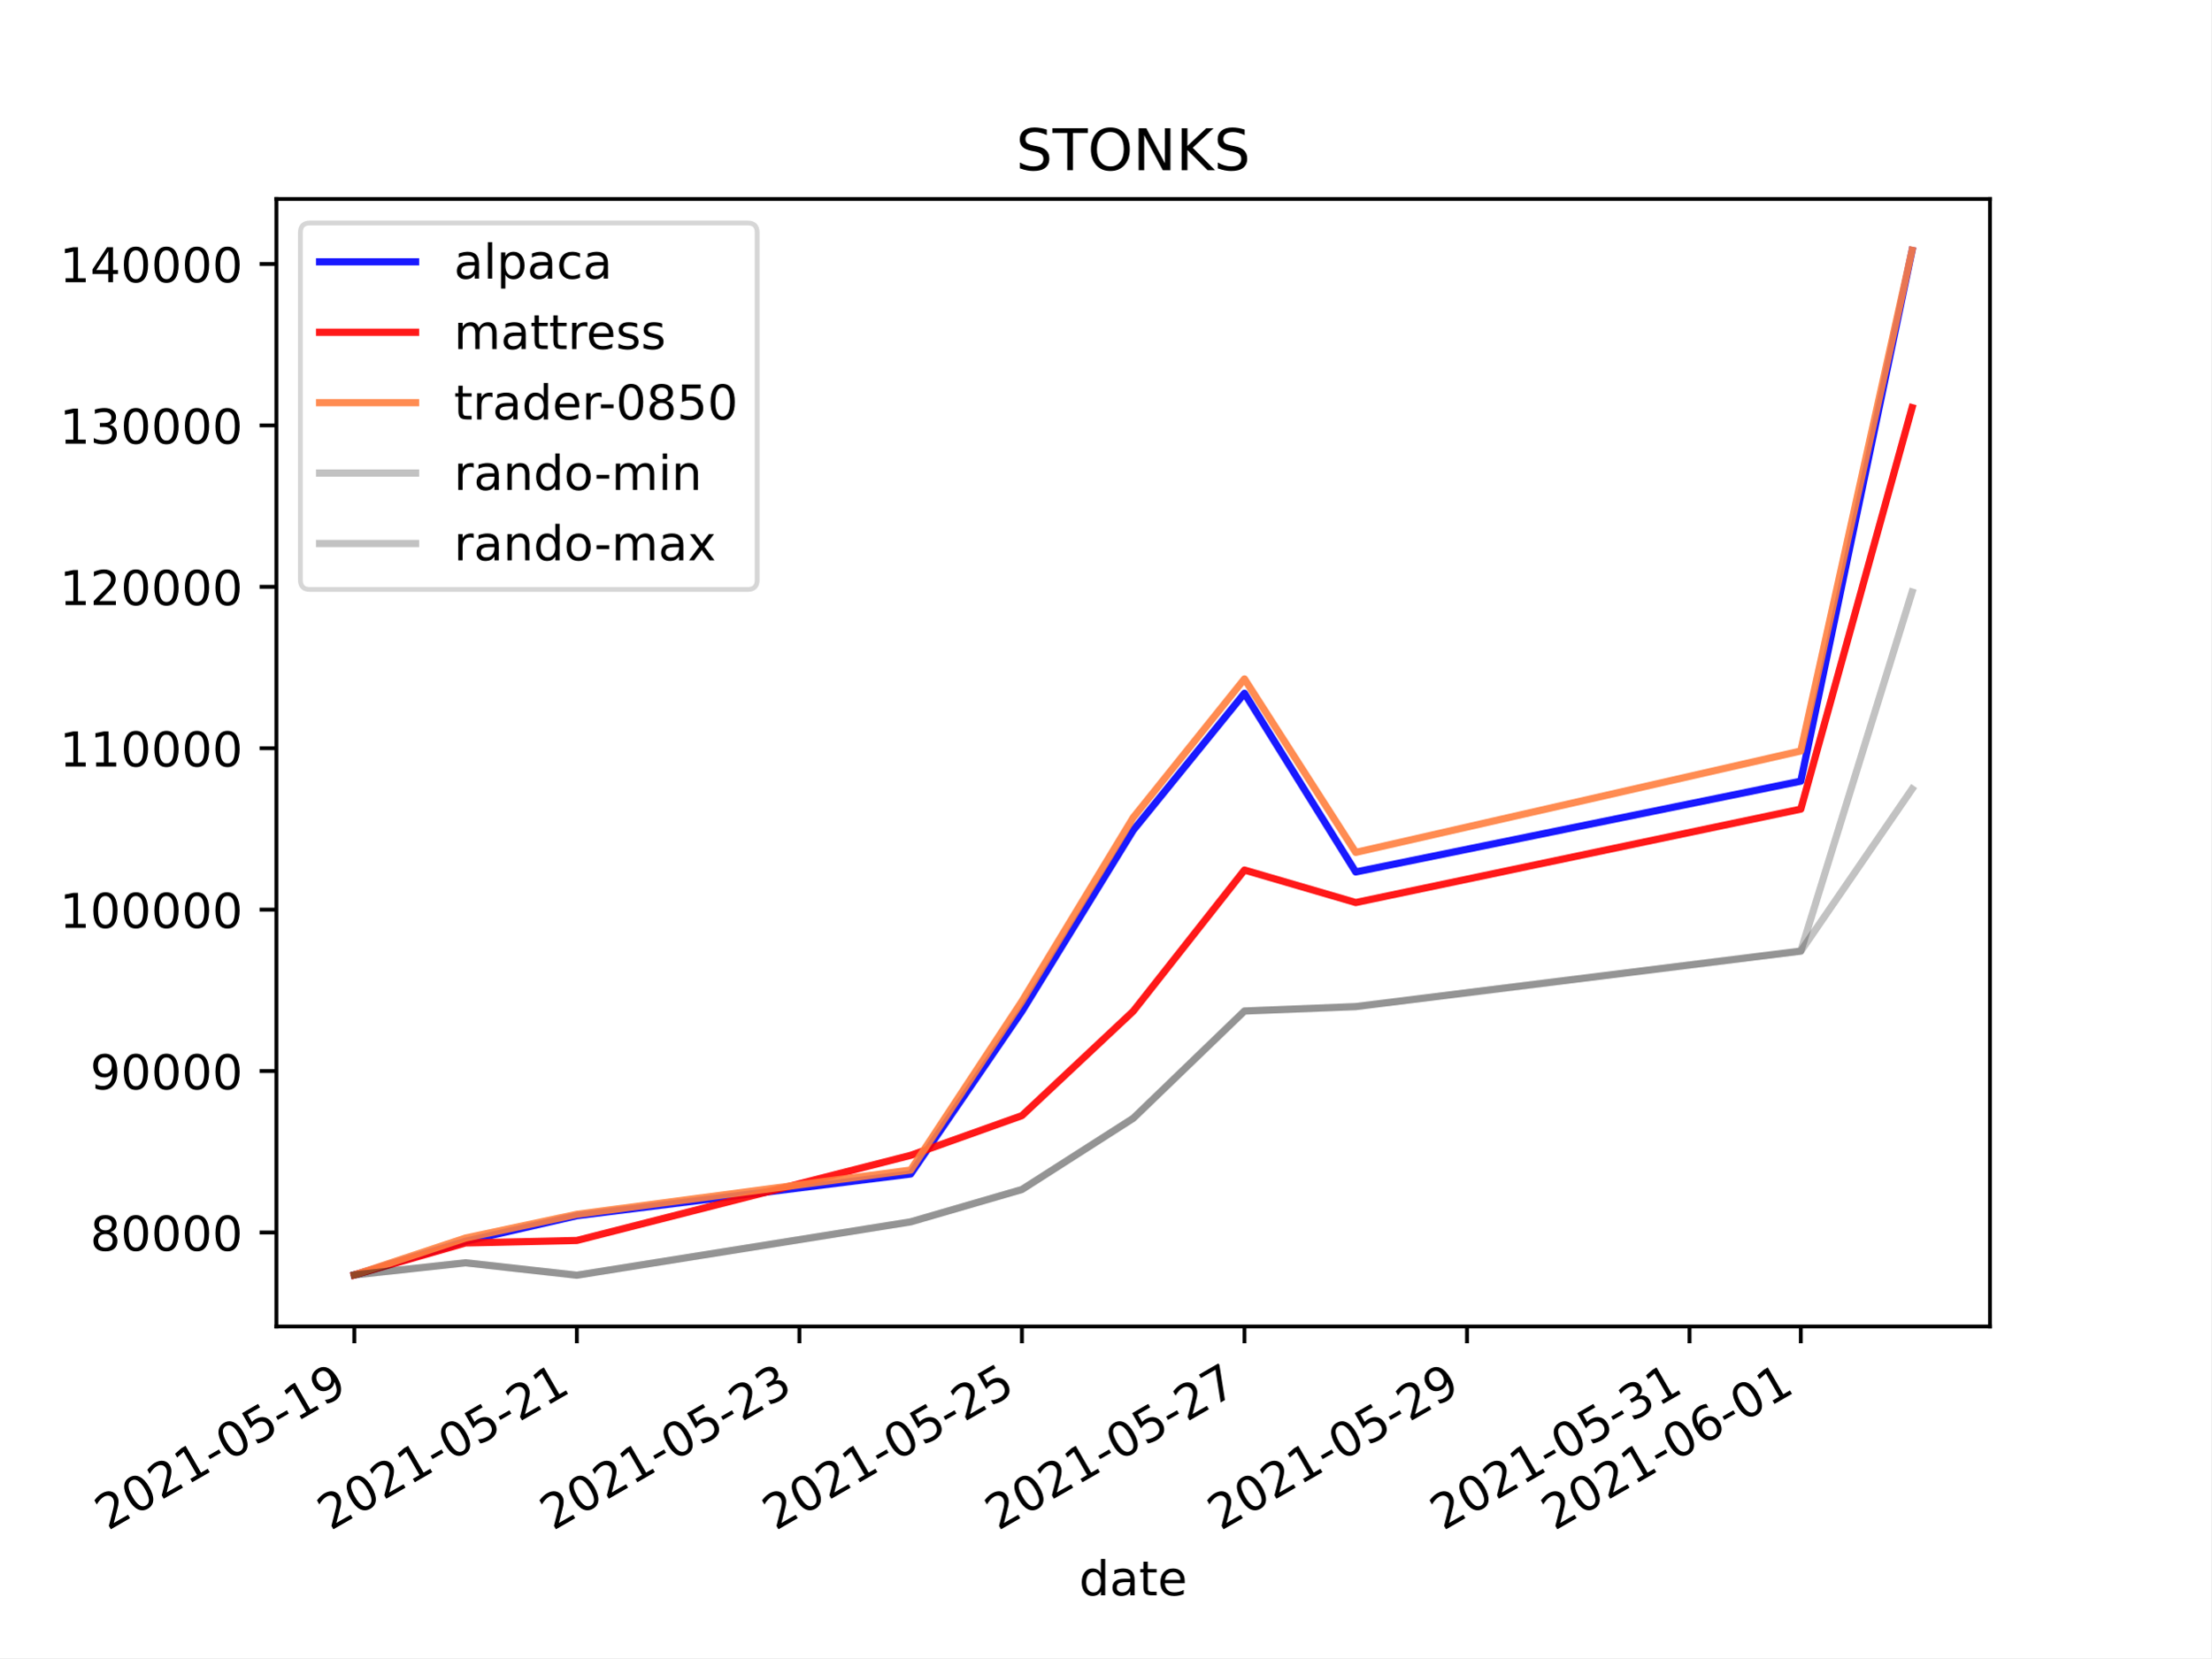
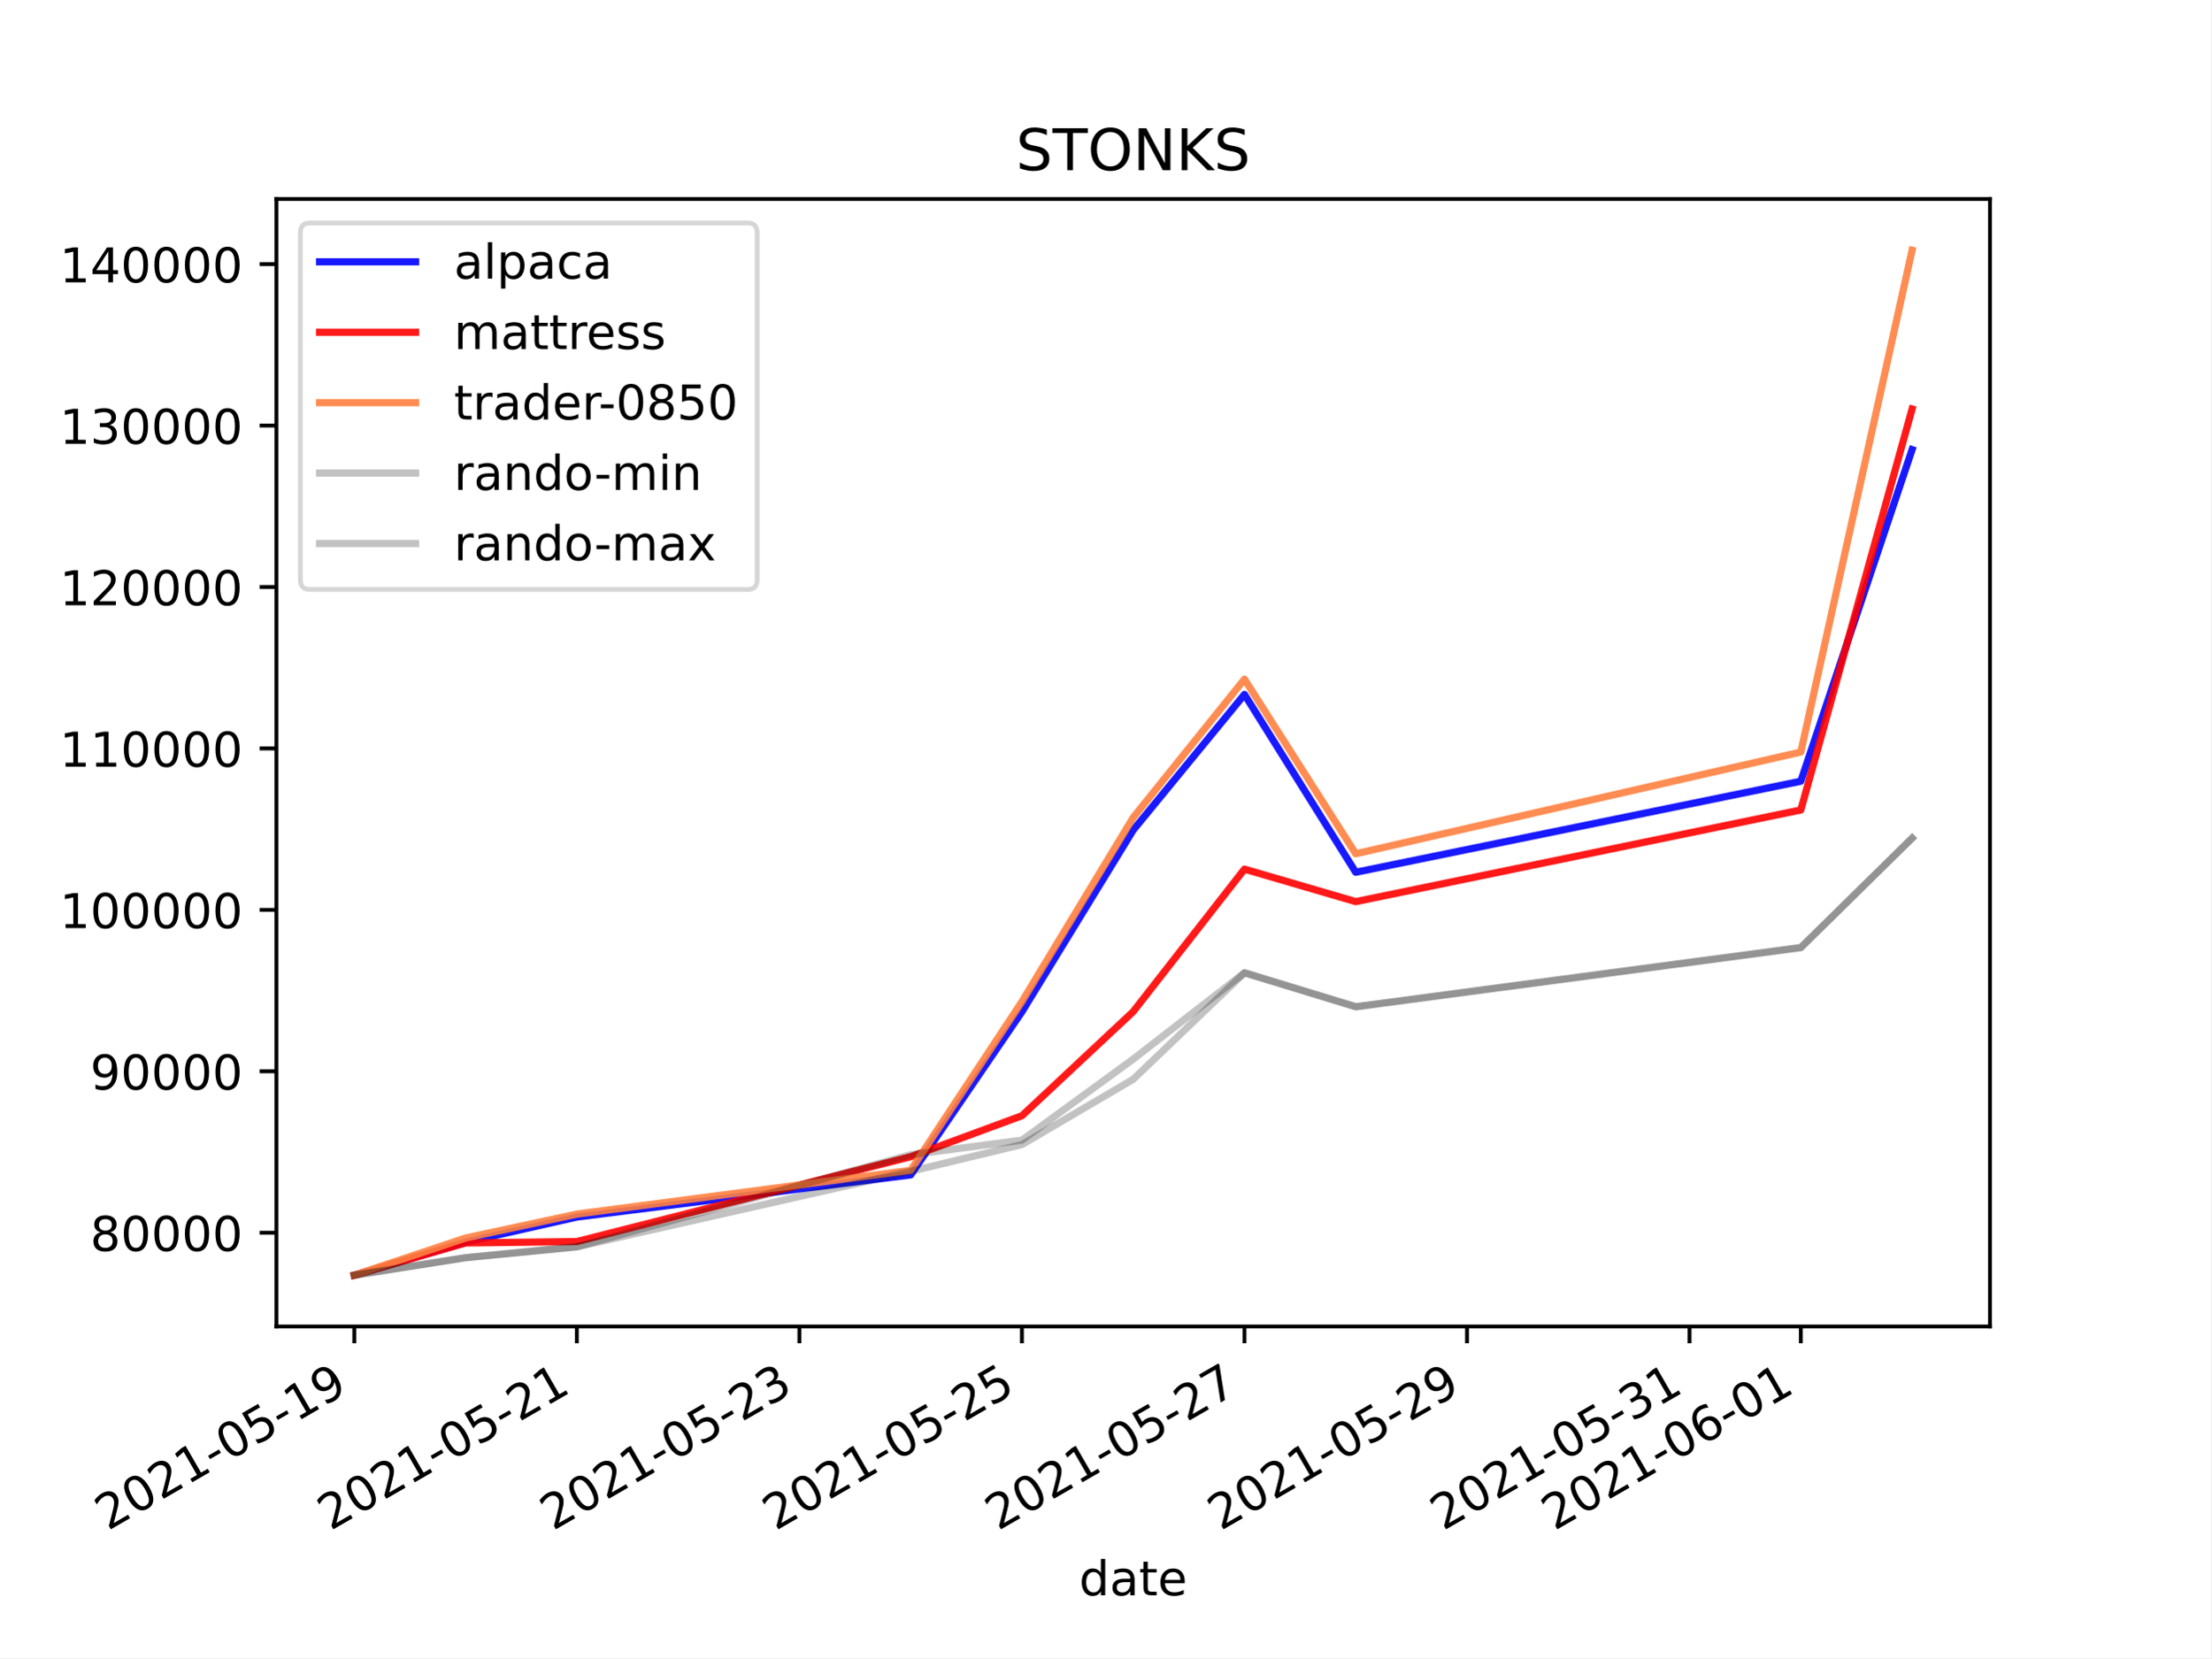
<svg xmlns="http://www.w3.org/2000/svg" xmlns:xlink="http://www.w3.org/1999/xlink" height="345.6pt" version="1.1" viewBox="0 0 460.8 345.6" width="460.8pt">
  <defs>
    <style type="text/css">*{stroke-linecap:butt;stroke-linejoin:round;}</style>
  </defs>
  <g id="figure_1">
    <g id="patch_1">
      <path d="M 0 345.6  L 460.8 345.6  L 460.8 0  L 0 0  z " style="fill:#ffffff;" />
    </g>
    <g id="axes_1">
      <g id="patch_2">
        <path d="M 57.6 276.48  L 414.72 276.48  L 414.72 41.472  L 57.6 41.472  z " style="fill:#ffffff;" />
      </g>
      <g id="matplotlib.axis_1">
        <g id="xtick_1">
          <g id="line2d_1">
            <defs>
-               <path d="M 0 0  L 0 3.5  " id="m59ea6ad647" style="stroke:#000000;stroke-width:0.8;" />
-             </defs>
-             <g>
-               <use style="stroke:#000000;stroke-width:0.8;" x="73.833" xlink:href="#m59ea6ad647" y="276.48" />
+               <path d="M 0 0  L 0 3.5  " id="mc22f0bb9f5" style="stroke:#000000;stroke-width:0.8;" />
+             </defs>
+             <g>
+               <use style="stroke:#000000;stroke-width:0.8;" x="73.833" xlink:href="#mc22f0bb9f5" y="276.48" />
            </g>
          </g>
          <g id="text_1">
            <g transform="translate(22.46328 319.1183)rotate(-30)scale(0.1 -0.1)">
              <defs>
                <path d="M 1228 531  L 3431 531  L 3431 0  L 469 0  L 469 531  Q 828 903 1448 1529  Q 2069 2156 2228 2338  Q 2531 2678 2651 2914  Q 2772 3150 2772 3378  Q 2772 3750 2511 3984  Q 2250 4219 1831 4219  Q 1534 4219 1204 4116  Q 875 4013 500 3803  L 500 4441  Q 881 4594 1212 4672  Q 1544 4750 1819 4750  Q 2544 4750 2975 4387  Q 3406 4025 3406 3419  Q 3406 3131 3298 2873  Q 3191 2616 2906 2266  Q 2828 2175 2409 1742  Q 1991 1309 1228 531  z " id="DejaVuSans-32" transform="scale(0.015625)" />
                <path d="M 2034 4250  Q 1547 4250 1301 3770  Q 1056 3291 1056 2328  Q 1056 1369 1301 889  Q 1547 409 2034 409  Q 2525 409 2770 889  Q 3016 1369 3016 2328  Q 3016 3291 2770 3770  Q 2525 4250 2034 4250  z M 2034 4750  Q 2819 4750 3233 4129  Q 3647 3509 3647 2328  Q 3647 1150 3233 529  Q 2819 -91 2034 -91  Q 1250 -91 836 529  Q 422 1150 422 2328  Q 422 3509 836 4129  Q 1250 4750 2034 4750  z " id="DejaVuSans-30" transform="scale(0.015625)" />
                <path d="M 794 531  L 1825 531  L 1825 4091  L 703 3866  L 703 4441  L 1819 4666  L 2450 4666  L 2450 531  L 3481 531  L 3481 0  L 794 0  L 794 531  z " id="DejaVuSans-31" transform="scale(0.015625)" />
                <path d="M 313 2009  L 1997 2009  L 1997 1497  L 313 1497  L 313 2009  z " id="DejaVuSans-2d" transform="scale(0.015625)" />
                <path d="M 691 4666  L 3169 4666  L 3169 4134  L 1269 4134  L 1269 2991  Q 1406 3038 1543 3061  Q 1681 3084 1819 3084  Q 2600 3084 3056 2656  Q 3513 2228 3513 1497  Q 3513 744 3044 326  Q 2575 -91 1722 -91  Q 1428 -91 1123 -41  Q 819 9 494 109  L 494 744  Q 775 591 1075 516  Q 1375 441 1709 441  Q 2250 441 2565 725  Q 2881 1009 2881 1497  Q 2881 1984 2565 2268  Q 2250 2553 1709 2553  Q 1456 2553 1204 2497  Q 953 2441 691 2322  L 691 4666  z " id="DejaVuSans-35" transform="scale(0.015625)" />
                <path d="M 703 97  L 703 672  Q 941 559 1184 500  Q 1428 441 1663 441  Q 2288 441 2617 861  Q 2947 1281 2994 2138  Q 2813 1869 2534 1725  Q 2256 1581 1919 1581  Q 1219 1581 811 2004  Q 403 2428 403 3163  Q 403 3881 828 4315  Q 1253 4750 1959 4750  Q 2769 4750 3195 4129  Q 3622 3509 3622 2328  Q 3622 1225 3098 567  Q 2575 -91 1691 -91  Q 1453 -91 1209 -44  Q 966 3 703 97  z M 1959 2075  Q 2384 2075 2632 2365  Q 2881 2656 2881 3163  Q 2881 3666 2632 3958  Q 2384 4250 1959 4250  Q 1534 4250 1286 3958  Q 1038 3666 1038 3163  Q 1038 2656 1286 2365  Q 1534 2075 1959 2075  z " id="DejaVuSans-39" transform="scale(0.015625)" />
              </defs>
              <use xlink:href="#DejaVuSans-32" />
              <use x="63.623" xlink:href="#DejaVuSans-30" />
              <use x="127.246" xlink:href="#DejaVuSans-32" />
              <use x="190.869" xlink:href="#DejaVuSans-31" />
              <use x="254.492" xlink:href="#DejaVuSans-2d" />
              <use x="290.576" xlink:href="#DejaVuSans-30" />
              <use x="354.199" xlink:href="#DejaVuSans-35" />
              <use x="417.822" xlink:href="#DejaVuSans-2d" />
              <use x="453.906" xlink:href="#DejaVuSans-31" />
              <use x="517.529" xlink:href="#DejaVuSans-39" />
            </g>
          </g>
        </g>
        <g id="xtick_2">
          <g id="line2d_2">
            <g>
-               <use style="stroke:#000000;stroke-width:0.8;" x="120.212" xlink:href="#m59ea6ad647" y="276.48" />
+               <use style="stroke:#000000;stroke-width:0.8;" x="120.212" xlink:href="#mc22f0bb9f5" y="276.48" />
            </g>
          </g>
          <g id="text_2">
            <g transform="translate(68.8425 319.1183)rotate(-30)scale(0.1 -0.1)">
              <use xlink:href="#DejaVuSans-32" />
              <use x="63.623" xlink:href="#DejaVuSans-30" />
              <use x="127.246" xlink:href="#DejaVuSans-32" />
              <use x="190.869" xlink:href="#DejaVuSans-31" />
              <use x="254.492" xlink:href="#DejaVuSans-2d" />
              <use x="290.576" xlink:href="#DejaVuSans-30" />
              <use x="354.199" xlink:href="#DejaVuSans-35" />
              <use x="417.822" xlink:href="#DejaVuSans-2d" />
              <use x="453.906" xlink:href="#DejaVuSans-32" />
              <use x="517.529" xlink:href="#DejaVuSans-31" />
            </g>
          </g>
        </g>
        <g id="xtick_3">
          <g id="line2d_3">
            <g>
-               <use style="stroke:#000000;stroke-width:0.8;" x="166.591" xlink:href="#m59ea6ad647" y="276.48" />
+               <use style="stroke:#000000;stroke-width:0.8;" x="166.591" xlink:href="#mc22f0bb9f5" y="276.48" />
            </g>
          </g>
          <g id="text_3">
            <g transform="translate(115.2217 319.1183)rotate(-30)scale(0.1 -0.1)">
              <defs>
                <path d="M 2597 2516  Q 3050 2419 3304 2112  Q 3559 1806 3559 1356  Q 3559 666 3084 287  Q 2609 -91 1734 -91  Q 1441 -91 1130 -33  Q 819 25 488 141  L 488 750  Q 750 597 1062 519  Q 1375 441 1716 441  Q 2309 441 2620 675  Q 2931 909 2931 1356  Q 2931 1769 2642 2001  Q 2353 2234 1838 2234  L 1294 2234  L 1294 2753  L 1863 2753  Q 2328 2753 2575 2939  Q 2822 3125 2822 3475  Q 2822 3834 2567 4026  Q 2313 4219 1838 4219  Q 1578 4219 1281 4162  Q 984 4106 628 3988  L 628 4550  Q 988 4650 1302 4700  Q 1616 4750 1894 4750  Q 2613 4750 3031 4423  Q 3450 4097 3450 3541  Q 3450 3153 3228 2886  Q 3006 2619 2597 2516  z " id="DejaVuSans-33" transform="scale(0.015625)" />
              </defs>
              <use xlink:href="#DejaVuSans-32" />
              <use x="63.623" xlink:href="#DejaVuSans-30" />
              <use x="127.246" xlink:href="#DejaVuSans-32" />
              <use x="190.869" xlink:href="#DejaVuSans-31" />
              <use x="254.492" xlink:href="#DejaVuSans-2d" />
              <use x="290.576" xlink:href="#DejaVuSans-30" />
              <use x="354.199" xlink:href="#DejaVuSans-35" />
              <use x="417.822" xlink:href="#DejaVuSans-2d" />
              <use x="453.906" xlink:href="#DejaVuSans-32" />
              <use x="517.529" xlink:href="#DejaVuSans-33" />
            </g>
          </g>
        </g>
        <g id="xtick_4">
          <g id="line2d_4">
            <g>
-               <use style="stroke:#000000;stroke-width:0.8;" x="212.97" xlink:href="#m59ea6ad647" y="276.48" />
+               <use style="stroke:#000000;stroke-width:0.8;" x="212.97" xlink:href="#mc22f0bb9f5" y="276.48" />
            </g>
          </g>
          <g id="text_4">
            <g transform="translate(161.6009 319.1183)rotate(-30)scale(0.1 -0.1)">
              <use xlink:href="#DejaVuSans-32" />
              <use x="63.623" xlink:href="#DejaVuSans-30" />
              <use x="127.246" xlink:href="#DejaVuSans-32" />
              <use x="190.869" xlink:href="#DejaVuSans-31" />
              <use x="254.492" xlink:href="#DejaVuSans-2d" />
              <use x="290.576" xlink:href="#DejaVuSans-30" />
              <use x="354.199" xlink:href="#DejaVuSans-35" />
              <use x="417.822" xlink:href="#DejaVuSans-2d" />
              <use x="453.906" xlink:href="#DejaVuSans-32" />
              <use x="517.529" xlink:href="#DejaVuSans-35" />
            </g>
          </g>
        </g>
        <g id="xtick_5">
          <g id="line2d_5">
            <g>
-               <use style="stroke:#000000;stroke-width:0.8;" x="259.35" xlink:href="#m59ea6ad647" y="276.48" />
+               <use style="stroke:#000000;stroke-width:0.8;" x="259.35" xlink:href="#mc22f0bb9f5" y="276.48" />
            </g>
          </g>
          <g id="text_5">
            <g transform="translate(207.9802 319.1183)rotate(-30)scale(0.1 -0.1)">
              <defs>
                <path d="M 525 4666  L 3525 4666  L 3525 4397  L 1831 0  L 1172 0  L 2766 4134  L 525 4134  L 525 4666  z " id="DejaVuSans-37" transform="scale(0.015625)" />
              </defs>
              <use xlink:href="#DejaVuSans-32" />
              <use x="63.623" xlink:href="#DejaVuSans-30" />
              <use x="127.246" xlink:href="#DejaVuSans-32" />
              <use x="190.869" xlink:href="#DejaVuSans-31" />
              <use x="254.492" xlink:href="#DejaVuSans-2d" />
              <use x="290.576" xlink:href="#DejaVuSans-30" />
              <use x="354.199" xlink:href="#DejaVuSans-35" />
              <use x="417.822" xlink:href="#DejaVuSans-2d" />
              <use x="453.906" xlink:href="#DejaVuSans-32" />
              <use x="517.529" xlink:href="#DejaVuSans-37" />
            </g>
          </g>
        </g>
        <g id="xtick_6">
          <g id="line2d_6">
            <g>
-               <use style="stroke:#000000;stroke-width:0.8;" x="305.729" xlink:href="#m59ea6ad647" y="276.48" />
+               <use style="stroke:#000000;stroke-width:0.8;" x="305.729" xlink:href="#mc22f0bb9f5" y="276.48" />
            </g>
          </g>
          <g id="text_6">
            <g transform="translate(254.3594 319.1183)rotate(-30)scale(0.1 -0.1)">
              <use xlink:href="#DejaVuSans-32" />
              <use x="63.623" xlink:href="#DejaVuSans-30" />
              <use x="127.246" xlink:href="#DejaVuSans-32" />
              <use x="190.869" xlink:href="#DejaVuSans-31" />
              <use x="254.492" xlink:href="#DejaVuSans-2d" />
              <use x="290.576" xlink:href="#DejaVuSans-30" />
              <use x="354.199" xlink:href="#DejaVuSans-35" />
              <use x="417.822" xlink:href="#DejaVuSans-2d" />
              <use x="453.906" xlink:href="#DejaVuSans-32" />
              <use x="517.529" xlink:href="#DejaVuSans-39" />
            </g>
          </g>
        </g>
        <g id="xtick_7">
          <g id="line2d_7">
            <g>
-               <use style="stroke:#000000;stroke-width:0.8;" x="352.108" xlink:href="#m59ea6ad647" y="276.48" />
+               <use style="stroke:#000000;stroke-width:0.8;" x="352.108" xlink:href="#mc22f0bb9f5" y="276.48" />
            </g>
          </g>
          <g id="text_7">
            <g transform="translate(300.7386 319.1183)rotate(-30)scale(0.1 -0.1)">
              <use xlink:href="#DejaVuSans-32" />
              <use x="63.623" xlink:href="#DejaVuSans-30" />
              <use x="127.246" xlink:href="#DejaVuSans-32" />
              <use x="190.869" xlink:href="#DejaVuSans-31" />
              <use x="254.492" xlink:href="#DejaVuSans-2d" />
              <use x="290.576" xlink:href="#DejaVuSans-30" />
              <use x="354.199" xlink:href="#DejaVuSans-35" />
              <use x="417.822" xlink:href="#DejaVuSans-2d" />
              <use x="453.906" xlink:href="#DejaVuSans-33" />
              <use x="517.529" xlink:href="#DejaVuSans-31" />
            </g>
          </g>
        </g>
        <g id="xtick_8">
          <g id="line2d_8">
            <g>
-               <use style="stroke:#000000;stroke-width:0.8;" x="375.298" xlink:href="#m59ea6ad647" y="276.48" />
+               <use style="stroke:#000000;stroke-width:0.8;" x="375.298" xlink:href="#mc22f0bb9f5" y="276.48" />
            </g>
          </g>
          <g id="text_8">
            <g transform="translate(323.9282 319.1183)rotate(-30)scale(0.1 -0.1)">
              <defs>
                <path d="M 2113 2584  Q 1688 2584 1439 2293  Q 1191 2003 1191 1497  Q 1191 994 1439 701  Q 1688 409 2113 409  Q 2538 409 2786 701  Q 3034 994 3034 1497  Q 3034 2003 2786 2293  Q 2538 2584 2113 2584  z M 3366 4563  L 3366 3988  Q 3128 4100 2886 4159  Q 2644 4219 2406 4219  Q 1781 4219 1451 3797  Q 1122 3375 1075 2522  Q 1259 2794 1537 2939  Q 1816 3084 2150 3084  Q 2853 3084 3261 2657  Q 3669 2231 3669 1497  Q 3669 778 3244 343  Q 2819 -91 2113 -91  Q 1303 -91 875 529  Q 447 1150 447 2328  Q 447 3434 972 4092  Q 1497 4750 2381 4750  Q 2619 4750 2861 4703  Q 3103 4656 3366 4563  z " id="DejaVuSans-36" transform="scale(0.015625)" />
              </defs>
              <use xlink:href="#DejaVuSans-32" />
              <use x="63.623" xlink:href="#DejaVuSans-30" />
              <use x="127.246" xlink:href="#DejaVuSans-32" />
              <use x="190.869" xlink:href="#DejaVuSans-31" />
              <use x="254.492" xlink:href="#DejaVuSans-2d" />
              <use x="290.576" xlink:href="#DejaVuSans-30" />
              <use x="354.199" xlink:href="#DejaVuSans-36" />
              <use x="417.822" xlink:href="#DejaVuSans-2d" />
              <use x="453.906" xlink:href="#DejaVuSans-30" />
              <use x="517.529" xlink:href="#DejaVuSans-31" />
            </g>
          </g>
        </g>
        <g id="text_9">
          <g transform="translate(224.885 332.5178)scale(0.1 -0.1)">
            <defs>
              <path d="M 2906 2969  L 2906 4863  L 3481 4863  L 3481 0  L 2906 0  L 2906 525  Q 2725 213 2448 61  Q 2172 -91 1784 -91  Q 1150 -91 751 415  Q 353 922 353 1747  Q 353 2572 751 3078  Q 1150 3584 1784 3584  Q 2172 3584 2448 3432  Q 2725 3281 2906 2969  z M 947 1747  Q 947 1113 1208 752  Q 1469 391 1925 391  Q 2381 391 2643 752  Q 2906 1113 2906 1747  Q 2906 2381 2643 2742  Q 2381 3103 1925 3103  Q 1469 3103 1208 2742  Q 947 2381 947 1747  z " id="DejaVuSans-64" transform="scale(0.015625)" />
              <path d="M 2194 1759  Q 1497 1759 1228 1600  Q 959 1441 959 1056  Q 959 750 1161 570  Q 1363 391 1709 391  Q 2188 391 2477 730  Q 2766 1069 2766 1631  L 2766 1759  L 2194 1759  z M 3341 1997  L 3341 0  L 2766 0  L 2766 531  Q 2569 213 2275 61  Q 1981 -91 1556 -91  Q 1019 -91 701 211  Q 384 513 384 1019  Q 384 1609 779 1909  Q 1175 2209 1959 2209  L 2766 2209  L 2766 2266  Q 2766 2663 2505 2880  Q 2244 3097 1772 3097  Q 1472 3097 1187 3025  Q 903 2953 641 2809  L 641 3341  Q 956 3463 1253 3523  Q 1550 3584 1831 3584  Q 2591 3584 2966 3190  Q 3341 2797 3341 1997  z " id="DejaVuSans-61" transform="scale(0.015625)" />
              <path d="M 1172 4494  L 1172 3500  L 2356 3500  L 2356 3053  L 1172 3053  L 1172 1153  Q 1172 725 1289 603  Q 1406 481 1766 481  L 2356 481  L 2356 0  L 1766 0  Q 1100 0 847 248  Q 594 497 594 1153  L 594 3053  L 172 3053  L 172 3500  L 594 3500  L 594 4494  L 1172 4494  z " id="DejaVuSans-74" transform="scale(0.015625)" />
              <path d="M 3597 1894  L 3597 1613  L 953 1613  Q 991 1019 1311 708  Q 1631 397 2203 397  Q 2534 397 2845 478  Q 3156 559 3463 722  L 3463 178  Q 3153 47 2828 -22  Q 2503 -91 2169 -91  Q 1331 -91 842 396  Q 353 884 353 1716  Q 353 2575 817 3079  Q 1281 3584 2069 3584  Q 2775 3584 3186 3129  Q 3597 2675 3597 1894  z M 3022 2063  Q 3016 2534 2758 2815  Q 2500 3097 2075 3097  Q 1594 3097 1305 2825  Q 1016 2553 972 2059  L 3022 2063  z " id="DejaVuSans-65" transform="scale(0.015625)" />
            </defs>
            <use xlink:href="#DejaVuSans-64" />
            <use x="63.477" xlink:href="#DejaVuSans-61" />
            <use x="124.756" xlink:href="#DejaVuSans-74" />
            <use x="163.965" xlink:href="#DejaVuSans-65" />
          </g>
        </g>
      </g>
      <g id="matplotlib.axis_2">
        <g id="ytick_1">
          <g id="line2d_9">
            <defs>
-               <path d="M 0 0  L -3.5 0  " id="mb13227cf3e" style="stroke:#000000;stroke-width:0.8;" />
-             </defs>
-             <g>
-               <use style="stroke:#000000;stroke-width:0.8;" x="57.6" xlink:href="#mb13227cf3e" y="256.888" />
+               <path d="M 0 0  L -3.5 0  " id="m0c98e84572" style="stroke:#000000;stroke-width:0.8;" />
+             </defs>
+             <g>
+               <use style="stroke:#000000;stroke-width:0.8;" x="57.6" xlink:href="#m0c98e84572" y="256.943" />
            </g>
          </g>
          <g id="text_10">
-             <g transform="translate(18.7875 260.6871)scale(0.1 -0.1)">
+             <g transform="translate(18.7875 260.7419)scale(0.1 -0.1)">
              <defs>
                <path d="M 2034 2216  Q 1584 2216 1326 1975  Q 1069 1734 1069 1313  Q 1069 891 1326 650  Q 1584 409 2034 409  Q 2484 409 2743 651  Q 3003 894 3003 1313  Q 3003 1734 2745 1975  Q 2488 2216 2034 2216  z M 1403 2484  Q 997 2584 770 2862  Q 544 3141 544 3541  Q 544 4100 942 4425  Q 1341 4750 2034 4750  Q 2731 4750 3128 4425  Q 3525 4100 3525 3541  Q 3525 3141 3298 2862  Q 3072 2584 2669 2484  Q 3125 2378 3379 2068  Q 3634 1759 3634 1313  Q 3634 634 3220 271  Q 2806 -91 2034 -91  Q 1263 -91 848 271  Q 434 634 434 1313  Q 434 1759 690 2068  Q 947 2378 1403 2484  z M 1172 3481  Q 1172 3119 1398 2916  Q 1625 2713 2034 2713  Q 2441 2713 2670 2916  Q 2900 3119 2900 3481  Q 2900 3844 2670 4047  Q 2441 4250 2034 4250  Q 1625 4250 1398 4047  Q 1172 3844 1172 3481  z " id="DejaVuSans-38" transform="scale(0.015625)" />
              </defs>
              <use xlink:href="#DejaVuSans-38" />
              <use x="63.623" xlink:href="#DejaVuSans-30" />
              <use x="127.246" xlink:href="#DejaVuSans-30" />
              <use x="190.869" xlink:href="#DejaVuSans-30" />
              <use x="254.492" xlink:href="#DejaVuSans-30" />
            </g>
          </g>
        </g>
        <g id="ytick_2">
          <g id="line2d_10">
            <g>
-               <use style="stroke:#000000;stroke-width:0.8;" x="57.6" xlink:href="#mb13227cf3e" y="223.243" />
+               <use style="stroke:#000000;stroke-width:0.8;" x="57.6" xlink:href="#m0c98e84572" y="223.293" />
            </g>
          </g>
          <g id="text_11">
-             <g transform="translate(18.7875 227.0424)scale(0.1 -0.1)">
+             <g transform="translate(18.7875 227.0926)scale(0.1 -0.1)">
              <use xlink:href="#DejaVuSans-39" />
              <use x="63.623" xlink:href="#DejaVuSans-30" />
              <use x="127.246" xlink:href="#DejaVuSans-30" />
              <use x="190.869" xlink:href="#DejaVuSans-30" />
              <use x="254.492" xlink:href="#DejaVuSans-30" />
            </g>
          </g>
        </g>
        <g id="ytick_3">
          <g id="line2d_11">
            <g>
-               <use style="stroke:#000000;stroke-width:0.8;" x="57.6" xlink:href="#mb13227cf3e" y="189.598" />
+               <use style="stroke:#000000;stroke-width:0.8;" x="57.6" xlink:href="#m0c98e84572" y="189.644" />
            </g>
          </g>
          <g id="text_12">
-             <g transform="translate(12.425 193.3976)scale(0.1 -0.1)">
+             <g transform="translate(12.425 193.4432)scale(0.1 -0.1)">
              <use xlink:href="#DejaVuSans-31" />
              <use x="63.623" xlink:href="#DejaVuSans-30" />
              <use x="127.246" xlink:href="#DejaVuSans-30" />
              <use x="190.869" xlink:href="#DejaVuSans-30" />
              <use x="254.492" xlink:href="#DejaVuSans-30" />
              <use x="318.115" xlink:href="#DejaVuSans-30" />
            </g>
          </g>
        </g>
        <g id="ytick_4">
          <g id="line2d_12">
            <g>
-               <use style="stroke:#000000;stroke-width:0.8;" x="57.6" xlink:href="#mb13227cf3e" y="155.954" />
+               <use style="stroke:#000000;stroke-width:0.8;" x="57.6" xlink:href="#m0c98e84572" y="155.995" />
            </g>
          </g>
          <g id="text_13">
-             <g transform="translate(12.425 159.7529)scale(0.1 -0.1)">
+             <g transform="translate(12.425 159.7939)scale(0.1 -0.1)">
              <use xlink:href="#DejaVuSans-31" />
              <use x="63.623" xlink:href="#DejaVuSans-31" />
              <use x="127.246" xlink:href="#DejaVuSans-30" />
              <use x="190.869" xlink:href="#DejaVuSans-30" />
              <use x="254.492" xlink:href="#DejaVuSans-30" />
              <use x="318.115" xlink:href="#DejaVuSans-30" />
            </g>
          </g>
        </g>
        <g id="ytick_5">
          <g id="line2d_13">
            <g>
-               <use style="stroke:#000000;stroke-width:0.8;" x="57.6" xlink:href="#mb13227cf3e" y="122.309" />
+               <use style="stroke:#000000;stroke-width:0.8;" x="57.6" xlink:href="#m0c98e84572" y="122.345" />
            </g>
          </g>
          <g id="text_14">
-             <g transform="translate(12.425 126.1082)scale(0.1 -0.1)">
+             <g transform="translate(12.425 126.1445)scale(0.1 -0.1)">
              <use xlink:href="#DejaVuSans-31" />
              <use x="63.623" xlink:href="#DejaVuSans-32" />
              <use x="127.246" xlink:href="#DejaVuSans-30" />
              <use x="190.869" xlink:href="#DejaVuSans-30" />
              <use x="254.492" xlink:href="#DejaVuSans-30" />
              <use x="318.115" xlink:href="#DejaVuSans-30" />
            </g>
          </g>
        </g>
        <g id="ytick_6">
          <g id="line2d_14">
            <g>
-               <use style="stroke:#000000;stroke-width:0.8;" x="57.6" xlink:href="#mb13227cf3e" y="88.664" />
+               <use style="stroke:#000000;stroke-width:0.8;" x="57.6" xlink:href="#m0c98e84572" y="88.696" />
            </g>
          </g>
          <g id="text_15">
-             <g transform="translate(12.425 92.46344)scale(0.1 -0.1)">
+             <g transform="translate(12.425 92.49516)scale(0.1 -0.1)">
              <use xlink:href="#DejaVuSans-31" />
              <use x="63.623" xlink:href="#DejaVuSans-33" />
              <use x="127.246" xlink:href="#DejaVuSans-30" />
              <use x="190.869" xlink:href="#DejaVuSans-30" />
              <use x="254.492" xlink:href="#DejaVuSans-30" />
              <use x="318.115" xlink:href="#DejaVuSans-30" />
            </g>
          </g>
        </g>
        <g id="ytick_7">
          <g id="line2d_15">
            <g>
-               <use style="stroke:#000000;stroke-width:0.8;" x="57.6" xlink:href="#mb13227cf3e" y="55.019" />
+               <use style="stroke:#000000;stroke-width:0.8;" x="57.6" xlink:href="#m0c98e84572" y="55.047" />
            </g>
          </g>
          <g id="text_16">
-             <g transform="translate(12.425 58.81871)scale(0.1 -0.1)">
+             <g transform="translate(12.425 58.8458)scale(0.1 -0.1)">
              <defs>
                <path d="M 2419 4116  L 825 1625  L 2419 1625  L 2419 4116  z M 2253 4666  L 3047 4666  L 3047 1625  L 3713 1625  L 3713 1100  L 3047 1100  L 3047 0  L 2419 0  L 2419 1100  L 313 1100  L 313 1709  L 2253 4666  z " id="DejaVuSans-34" transform="scale(0.015625)" />
              </defs>
              <use xlink:href="#DejaVuSans-31" />
              <use x="63.623" xlink:href="#DejaVuSans-34" />
              <use x="127.246" xlink:href="#DejaVuSans-30" />
              <use x="190.869" xlink:href="#DejaVuSans-30" />
              <use x="254.492" xlink:href="#DejaVuSans-30" />
              <use x="318.115" xlink:href="#DejaVuSans-30" />
            </g>
          </g>
        </g>
      </g>
      <g id="line2d_16">
-         <path clip-path="url(#pceb1a34c49)" d="M 73.833 265.742  L 97.022 258.723  L 120.212 253.402  L 189.781 244.701  L 212.97 210.784  L 236.16 173.062  L 259.35 144.492  L 282.539 181.743  L 375.298 162.817  L 398.487 52.206  " style="fill:none;stroke:#0000ff;stroke-linecap:square;stroke-opacity:0.9;stroke-width:1.5;" />
+         <path clip-path="url(#p405d211beb)" d="M 73.833 265.798  L 97.022 258.916  L 120.212 253.675  L 189.781 244.891  L 212.97 210.889  L 236.16 173.013  L 259.35 144.736  L 282.539 181.807  L 375.298 162.832  L 398.487 93.713  " style="fill:none;stroke:#0000ff;stroke-linecap:square;stroke-opacity:0.9;stroke-width:1.5;" />
      </g>
      <g id="line2d_17">
-         <path clip-path="url(#pceb1a34c49)" d="M 73.833 265.742  L 97.022 259.074  L 120.212 258.555  L 189.781 240.811  L 212.97 232.537  L 236.16 210.783  L 259.35 181.344  L 282.539 188.118  L 375.298 168.642  L 398.487 84.969  " style="fill:none;stroke:#ff0000;stroke-linecap:square;stroke-opacity:0.9;stroke-width:1.5;" />
+         <path clip-path="url(#p405d211beb)" d="M 73.833 265.798  L 97.022 259.074  L 120.212 258.782  L 189.781 241.103  L 212.97 232.558  L 236.16 210.86  L 259.35 181.153  L 282.539 187.927  L 375.298 168.823  L 398.487 85.251  " style="fill:none;stroke:#ff0000;stroke-linecap:square;stroke-opacity:0.9;stroke-width:1.5;" />
      </g>
      <g id="line2d_18">
-         <path clip-path="url(#pceb1a34c49)" d="M 73.833 265.742  L 97.022 258.049  L 120.212 253.104  L 189.781 243.88  L 212.97 208.703  L 236.16 170.414  L 259.35 141.508  L 282.539 177.665  L 375.298 156.526  L 398.487 52.154  " style="fill:none;stroke:#ff8040;stroke-linecap:square;stroke-opacity:0.9;stroke-width:1.5;" />
+         <path clip-path="url(#p405d211beb)" d="M 73.833 265.798  L 97.022 258.04  L 120.212 253.053  L 189.781 243.937  L 212.97 208.776  L 236.16 170.397  L 259.35 141.562  L 282.539 177.951  L 375.298 156.745  L 398.487 52.154  " style="fill:none;stroke:#ff8040;stroke-linecap:square;stroke-opacity:0.9;stroke-width:1.5;" />
      </g>
      <g id="line2d_19">
-         <path clip-path="url(#pceb1a34c49)" d="M 73.833 265.742  L 97.022 263.21  L 120.212 265.798  L 189.781 254.674  L 212.97 247.931  L 236.16 233.092  L 259.35 210.732  L 282.539 209.806  L 375.298 198.238  L 398.487 164.452  " style="fill:none;stroke:#0d0d0d;stroke-linecap:square;stroke-opacity:0.25;stroke-width:1.5;" />
+         <path clip-path="url(#p405d211beb)" d="M 73.833 265.798  L 97.022 262.143  L 120.212 259.878  L 189.781 244.146  L 212.97 238.565  L 236.16 224.959  L 259.35 202.759  L 282.539 209.84  L 375.298 197.503  L 398.487 174.692  " style="fill:none;stroke:#0d0d0d;stroke-linecap:square;stroke-opacity:0.25;stroke-width:1.5;" />
      </g>
      <g id="line2d_20">
-         <path clip-path="url(#pceb1a34c49)" d="M 73.833 265.742  L 97.022 263.21  L 120.212 265.798  L 189.781 254.674  L 212.97 247.931  L 236.16 233.092  L 259.35 210.732  L 282.539 209.806  L 375.298 198.238  L 398.487 123.396  " style="fill:none;stroke:#0d0d0d;stroke-linecap:square;stroke-opacity:0.25;stroke-width:1.5;" />
+         <path clip-path="url(#p405d211beb)" d="M 73.833 265.798  L 97.022 262.143  L 120.212 259.878  L 189.781 240.682  L 212.97 237.649  L 236.16 220.76  L 259.35 202.759  L 282.539 209.84  L 375.298 197.503  L 398.487 174.692  " style="fill:none;stroke:#0d0d0d;stroke-linecap:square;stroke-opacity:0.25;stroke-width:1.5;" />
      </g>
      <g id="patch_3">
        <path d="M 57.6 276.48  L 57.6 41.472  " style="fill:none;stroke:#000000;stroke-linecap:square;stroke-linejoin:miter;stroke-width:0.8;" />
      </g>
      <g id="patch_4">
        <path d="M 414.72 276.48  L 414.72 41.472  " style="fill:none;stroke:#000000;stroke-linecap:square;stroke-linejoin:miter;stroke-width:0.8;" />
      </g>
      <g id="patch_5">
        <path d="M 57.6 276.48  L 414.72 276.48  " style="fill:none;stroke:#000000;stroke-linecap:square;stroke-linejoin:miter;stroke-width:0.8;" />
      </g>
      <g id="patch_6">
        <path d="M 57.6 41.472  L 414.72 41.472  " style="fill:none;stroke:#000000;stroke-linecap:square;stroke-linejoin:miter;stroke-width:0.8;" />
      </g>
      <g id="text_17">
        <g transform="translate(211.7306 35.472)scale(0.12 -0.12)">
          <defs>
            <path d="M 3425 4513  L 3425 3897  Q 3066 4069 2747 4153  Q 2428 4238 2131 4238  Q 1616 4238 1336 4038  Q 1056 3838 1056 3469  Q 1056 3159 1242 3001  Q 1428 2844 1947 2747  L 2328 2669  Q 3034 2534 3370 2195  Q 3706 1856 3706 1288  Q 3706 609 3251 259  Q 2797 -91 1919 -91  Q 1588 -91 1214 -16  Q 841 59 441 206  L 441 856  Q 825 641 1194 531  Q 1563 422 1919 422  Q 2459 422 2753 634  Q 3047 847 3047 1241  Q 3047 1584 2836 1778  Q 2625 1972 2144 2069  L 1759 2144  Q 1053 2284 737 2584  Q 422 2884 422 3419  Q 422 4038 858 4394  Q 1294 4750 2059 4750  Q 2388 4750 2728 4690  Q 3069 4631 3425 4513  z " id="DejaVuSans-53" transform="scale(0.015625)" />
            <path d="M -19 4666  L 3928 4666  L 3928 4134  L 2272 4134  L 2272 0  L 1638 0  L 1638 4134  L -19 4134  L -19 4666  z " id="DejaVuSans-54" transform="scale(0.015625)" />
            <path d="M 2522 4238  Q 1834 4238 1429 3725  Q 1025 3213 1025 2328  Q 1025 1447 1429 934  Q 1834 422 2522 422  Q 3209 422 3611 934  Q 4013 1447 4013 2328  Q 4013 3213 3611 3725  Q 3209 4238 2522 4238  z M 2522 4750  Q 3503 4750 4090 4092  Q 4678 3434 4678 2328  Q 4678 1225 4090 567  Q 3503 -91 2522 -91  Q 1538 -91 948 565  Q 359 1222 359 2328  Q 359 3434 948 4092  Q 1538 4750 2522 4750  z " id="DejaVuSans-4f" transform="scale(0.015625)" />
            <path d="M 628 4666  L 1478 4666  L 3547 763  L 3547 4666  L 4159 4666  L 4159 0  L 3309 0  L 1241 3903  L 1241 0  L 628 0  L 628 4666  z " id="DejaVuSans-4e" transform="scale(0.015625)" />
            <path d="M 628 4666  L 1259 4666  L 1259 2694  L 3353 4666  L 4166 4666  L 1850 2491  L 4331 0  L 3500 0  L 1259 2247  L 1259 0  L 628 0  L 628 4666  z " id="DejaVuSans-4b" transform="scale(0.015625)" />
          </defs>
          <use xlink:href="#DejaVuSans-53" />
          <use x="63.477" xlink:href="#DejaVuSans-54" />
          <use x="124.561" xlink:href="#DejaVuSans-4f" />
          <use x="203.271" xlink:href="#DejaVuSans-4e" />
          <use x="278.076" xlink:href="#DejaVuSans-4b" />
          <use x="343.652" xlink:href="#DejaVuSans-53" />
        </g>
      </g>
      <g id="legend_1">
        <g id="patch_7">
          <path d="M 64.6 122.863  L 155.792 122.863  Q 157.792 122.863 157.792 120.863  L 157.792 48.472  Q 157.792 46.472 155.792 46.472  L 64.6 46.472  Q 62.6 46.472 62.6 48.472  L 62.6 120.863  Q 62.6 122.863 64.6 122.863  z " style="fill:#ffffff;opacity:0.8;stroke:#cccccc;stroke-linejoin:miter;" />
        </g>
        <g id="line2d_21">
          <path d="M 66.6 54.57  L 86.6 54.57  " style="fill:none;stroke:#0000ff;stroke-linecap:square;stroke-opacity:0.9;stroke-width:1.5;" />
        </g>
        <g id="line2d_22" />
        <g id="text_18">
          <g transform="translate(94.6 58.07044)scale(0.1 -0.1)">
            <defs>
              <path d="M 603 4863  L 1178 4863  L 1178 0  L 603 0  L 603 4863  z " id="DejaVuSans-6c" transform="scale(0.015625)" />
              <path d="M 1159 525  L 1159 -1331  L 581 -1331  L 581 3500  L 1159 3500  L 1159 2969  Q 1341 3281 1617 3432  Q 1894 3584 2278 3584  Q 2916 3584 3314 3078  Q 3713 2572 3713 1747  Q 3713 922 3314 415  Q 2916 -91 2278 -91  Q 1894 -91 1617 61  Q 1341 213 1159 525  z M 3116 1747  Q 3116 2381 2855 2742  Q 2594 3103 2138 3103  Q 1681 3103 1420 2742  Q 1159 2381 1159 1747  Q 1159 1113 1420 752  Q 1681 391 2138 391  Q 2594 391 2855 752  Q 3116 1113 3116 1747  z " id="DejaVuSans-70" transform="scale(0.015625)" />
              <path d="M 3122 3366  L 3122 2828  Q 2878 2963 2633 3030  Q 2388 3097 2138 3097  Q 1578 3097 1268 2742  Q 959 2388 959 1747  Q 959 1106 1268 751  Q 1578 397 2138 397  Q 2388 397 2633 464  Q 2878 531 3122 666  L 3122 134  Q 2881 22 2623 -34  Q 2366 -91 2075 -91  Q 1284 -91 818 406  Q 353 903 353 1747  Q 353 2603 823 3093  Q 1294 3584 2113 3584  Q 2378 3584 2631 3529  Q 2884 3475 3122 3366  z " id="DejaVuSans-63" transform="scale(0.015625)" />
            </defs>
            <use xlink:href="#DejaVuSans-61" />
            <use x="61.279" xlink:href="#DejaVuSans-6c" />
            <use x="89.062" xlink:href="#DejaVuSans-70" />
            <use x="152.539" xlink:href="#DejaVuSans-61" />
            <use x="213.818" xlink:href="#DejaVuSans-63" />
            <use x="268.799" xlink:href="#DejaVuSans-61" />
          </g>
        </g>
        <g id="line2d_23">
          <path d="M 66.6 69.249  L 86.6 69.249  " style="fill:none;stroke:#ff0000;stroke-linecap:square;stroke-opacity:0.9;stroke-width:1.5;" />
        </g>
        <g id="line2d_24" />
        <g id="text_19">
          <g transform="translate(94.6 72.74856)scale(0.1 -0.1)">
            <defs>
              <path d="M 3328 2828  Q 3544 3216 3844 3400  Q 4144 3584 4550 3584  Q 5097 3584 5394 3201  Q 5691 2819 5691 2113  L 5691 0  L 5113 0  L 5113 2094  Q 5113 2597 4934 2840  Q 4756 3084 4391 3084  Q 3944 3084 3684 2787  Q 3425 2491 3425 1978  L 3425 0  L 2847 0  L 2847 2094  Q 2847 2600 2669 2842  Q 2491 3084 2119 3084  Q 1678 3084 1418 2786  Q 1159 2488 1159 1978  L 1159 0  L 581 0  L 581 3500  L 1159 3500  L 1159 2956  Q 1356 3278 1631 3431  Q 1906 3584 2284 3584  Q 2666 3584 2933 3390  Q 3200 3197 3328 2828  z " id="DejaVuSans-6d" transform="scale(0.015625)" />
              <path d="M 2631 2963  Q 2534 3019 2420 3045  Q 2306 3072 2169 3072  Q 1681 3072 1420 2755  Q 1159 2438 1159 1844  L 1159 0  L 581 0  L 581 3500  L 1159 3500  L 1159 2956  Q 1341 3275 1631 3429  Q 1922 3584 2338 3584  Q 2397 3584 2469 3576  Q 2541 3569 2628 3553  L 2631 2963  z " id="DejaVuSans-72" transform="scale(0.015625)" />
              <path d="M 2834 3397  L 2834 2853  Q 2591 2978 2328 3040  Q 2066 3103 1784 3103  Q 1356 3103 1142 2972  Q 928 2841 928 2578  Q 928 2378 1081 2264  Q 1234 2150 1697 2047  L 1894 2003  Q 2506 1872 2764 1633  Q 3022 1394 3022 966  Q 3022 478 2636 193  Q 2250 -91 1575 -91  Q 1294 -91 989 -36  Q 684 19 347 128  L 347 722  Q 666 556 975 473  Q 1284 391 1588 391  Q 1994 391 2212 530  Q 2431 669 2431 922  Q 2431 1156 2273 1281  Q 2116 1406 1581 1522  L 1381 1569  Q 847 1681 609 1914  Q 372 2147 372 2553  Q 372 3047 722 3315  Q 1072 3584 1716 3584  Q 2034 3584 2315 3537  Q 2597 3491 2834 3397  z " id="DejaVuSans-73" transform="scale(0.015625)" />
            </defs>
            <use xlink:href="#DejaVuSans-6d" />
            <use x="97.412" xlink:href="#DejaVuSans-61" />
            <use x="158.691" xlink:href="#DejaVuSans-74" />
            <use x="197.9" xlink:href="#DejaVuSans-74" />
            <use x="237.109" xlink:href="#DejaVuSans-72" />
            <use x="275.973" xlink:href="#DejaVuSans-65" />
            <use x="337.496" xlink:href="#DejaVuSans-73" />
            <use x="389.596" xlink:href="#DejaVuSans-73" />
          </g>
        </g>
        <g id="line2d_25">
          <path d="M 66.6 83.927  L 86.6 83.927  " style="fill:none;stroke:#ff8040;stroke-linecap:square;stroke-opacity:0.9;stroke-width:1.5;" />
        </g>
        <g id="line2d_26" />
        <g id="text_20">
          <g transform="translate(94.6 87.42669)scale(0.1 -0.1)">
            <use xlink:href="#DejaVuSans-74" />
            <use x="39.209" xlink:href="#DejaVuSans-72" />
            <use x="80.322" xlink:href="#DejaVuSans-61" />
            <use x="141.602" xlink:href="#DejaVuSans-64" />
            <use x="205.078" xlink:href="#DejaVuSans-65" />
            <use x="266.602" xlink:href="#DejaVuSans-72" />
            <use x="301.34" xlink:href="#DejaVuSans-2d" />
            <use x="337.424" xlink:href="#DejaVuSans-30" />
            <use x="401.047" xlink:href="#DejaVuSans-38" />
            <use x="464.67" xlink:href="#DejaVuSans-35" />
            <use x="528.293" xlink:href="#DejaVuSans-30" />
          </g>
        </g>
        <g id="line2d_27">
          <path d="M 66.6 98.605  L 86.6 98.605  " style="fill:none;stroke:#0d0d0d;stroke-linecap:square;stroke-opacity:0.25;stroke-width:1.5;" />
        </g>
        <g id="line2d_28" />
        <g id="text_21">
          <g transform="translate(94.6 102.1048)scale(0.1 -0.1)">
            <defs>
              <path d="M 3513 2113  L 3513 0  L 2938 0  L 2938 2094  Q 2938 2591 2744 2837  Q 2550 3084 2163 3084  Q 1697 3084 1428 2787  Q 1159 2491 1159 1978  L 1159 0  L 581 0  L 581 3500  L 1159 3500  L 1159 2956  Q 1366 3272 1645 3428  Q 1925 3584 2291 3584  Q 2894 3584 3203 3211  Q 3513 2838 3513 2113  z " id="DejaVuSans-6e" transform="scale(0.015625)" />
              <path d="M 1959 3097  Q 1497 3097 1228 2736  Q 959 2375 959 1747  Q 959 1119 1226 758  Q 1494 397 1959 397  Q 2419 397 2687 759  Q 2956 1122 2956 1747  Q 2956 2369 2687 2733  Q 2419 3097 1959 3097  z M 1959 3584  Q 2709 3584 3137 3096  Q 3566 2609 3566 1747  Q 3566 888 3137 398  Q 2709 -91 1959 -91  Q 1206 -91 779 398  Q 353 888 353 1747  Q 353 2609 779 3096  Q 1206 3584 1959 3584  z " id="DejaVuSans-6f" transform="scale(0.015625)" />
              <path d="M 603 3500  L 1178 3500  L 1178 0  L 603 0  L 603 3500  z M 603 4863  L 1178 4863  L 1178 4134  L 603 4134  L 603 4863  z " id="DejaVuSans-69" transform="scale(0.015625)" />
            </defs>
            <use xlink:href="#DejaVuSans-72" />
            <use x="41.113" xlink:href="#DejaVuSans-61" />
            <use x="102.393" xlink:href="#DejaVuSans-6e" />
            <use x="165.771" xlink:href="#DejaVuSans-64" />
            <use x="229.248" xlink:href="#DejaVuSans-6f" />
            <use x="292.305" xlink:href="#DejaVuSans-2d" />
            <use x="328.389" xlink:href="#DejaVuSans-6d" />
            <use x="425.801" xlink:href="#DejaVuSans-69" />
            <use x="453.584" xlink:href="#DejaVuSans-6e" />
          </g>
        </g>
        <g id="line2d_29">
          <path d="M 66.6 113.283  L 86.6 113.283  " style="fill:none;stroke:#0d0d0d;stroke-linecap:square;stroke-opacity:0.25;stroke-width:1.5;" />
        </g>
        <g id="line2d_30" />
        <g id="text_22">
          <g transform="translate(94.6 116.7829)scale(0.1 -0.1)">
            <defs>
              <path d="M 3513 3500  L 2247 1797  L 3578 0  L 2900 0  L 1881 1375  L 863 0  L 184 0  L 1544 1831  L 300 3500  L 978 3500  L 1906 2253  L 2834 3500  L 3513 3500  z " id="DejaVuSans-78" transform="scale(0.015625)" />
            </defs>
            <use xlink:href="#DejaVuSans-72" />
            <use x="41.113" xlink:href="#DejaVuSans-61" />
            <use x="102.393" xlink:href="#DejaVuSans-6e" />
            <use x="165.771" xlink:href="#DejaVuSans-64" />
            <use x="229.248" xlink:href="#DejaVuSans-6f" />
            <use x="292.305" xlink:href="#DejaVuSans-2d" />
            <use x="328.389" xlink:href="#DejaVuSans-6d" />
            <use x="425.801" xlink:href="#DejaVuSans-61" />
            <use x="487.08" xlink:href="#DejaVuSans-78" />
          </g>
        </g>
      </g>
    </g>
  </g>
  <defs>
-     <clipPath id="pceb1a34c49">
+     <clipPath id="p405d211beb">
      <rect height="235.008" width="357.12" x="57.6" y="41.472" />
    </clipPath>
  </defs>
</svg>
